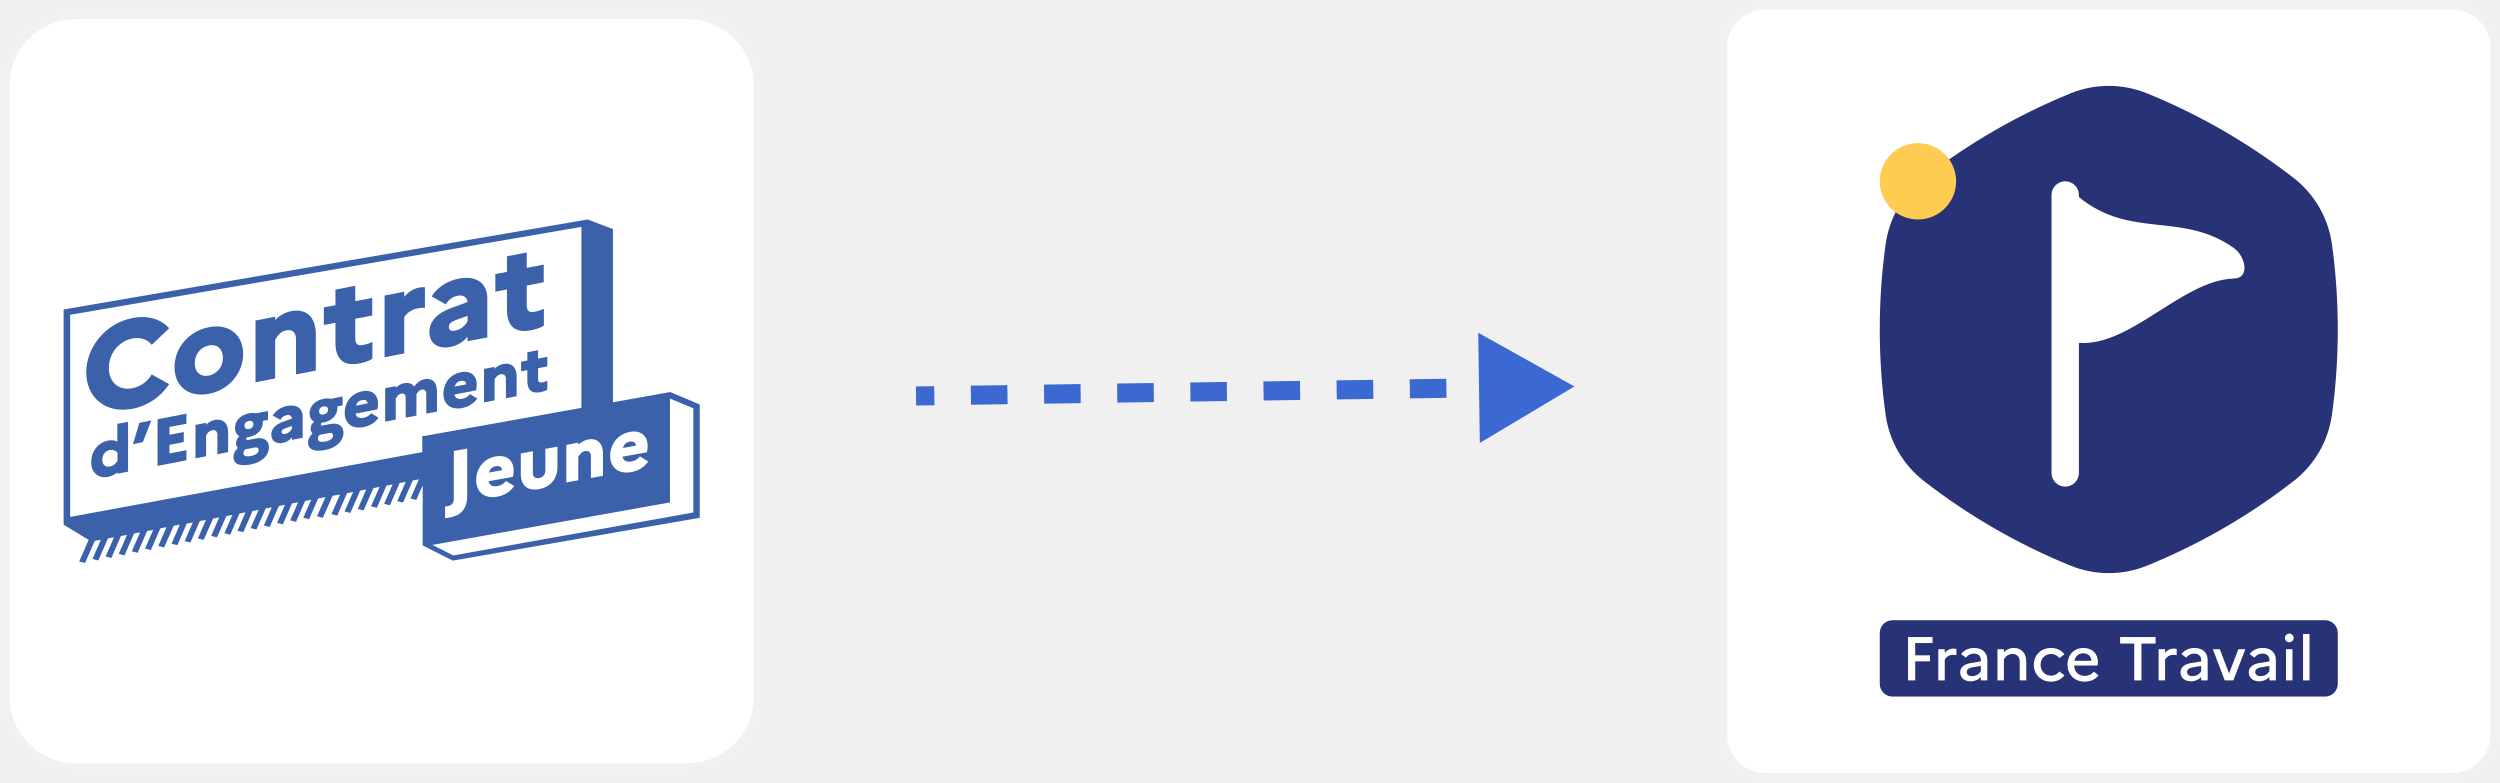
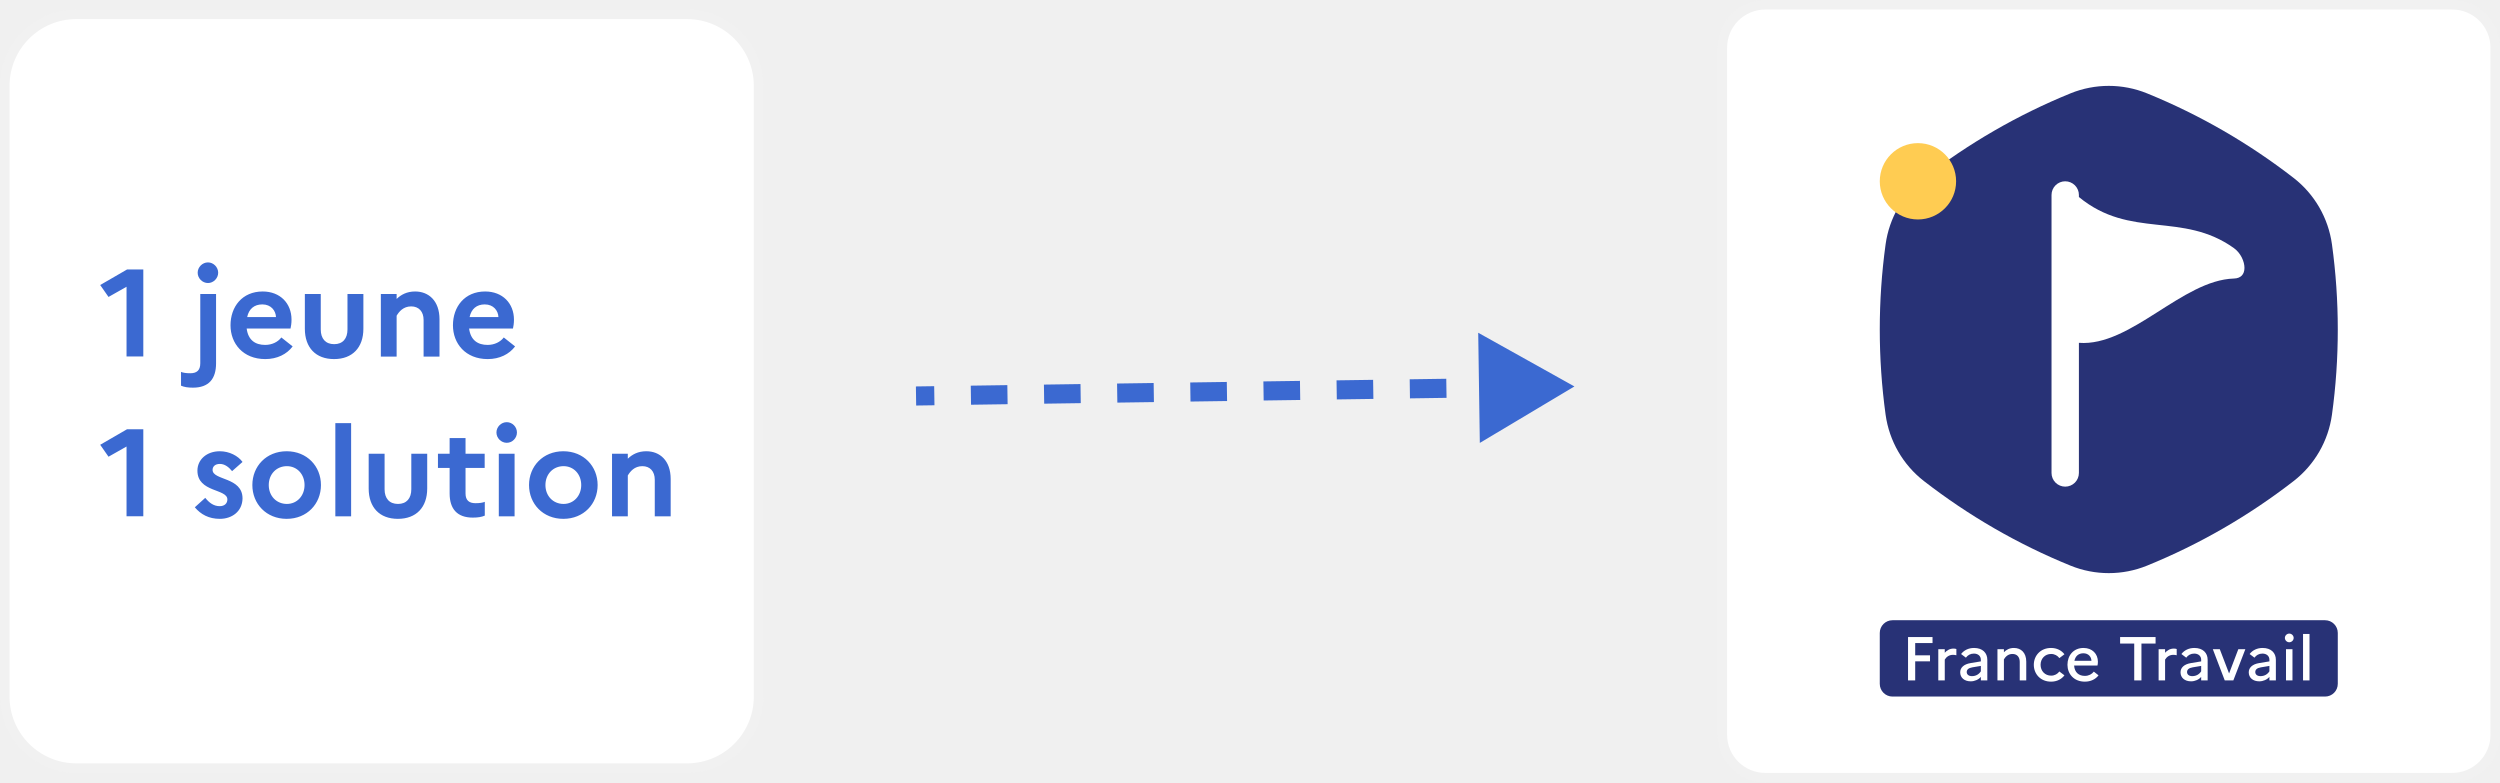
<svg xmlns="http://www.w3.org/2000/svg" width="262" height="82" viewBox="0 0 262 82" fill="none">
  <rect x="0.5" y="1.5" width="79" height="79" rx="7.5" fill="white" />
  <rect x="0.5" y="1.5" width="79" height="79" rx="7.5" stroke="#F1F1F1" />
-   <path d="M51.974 48.856C51.6 48.918 51.366 49.12 51.241 49.523L52.614 49.275C52.599 49.011 52.411 48.779 51.974 48.856ZM51.974 48.856C51.6 48.918 51.366 49.12 51.241 49.523L52.614 49.275C52.599 49.011 52.411 48.779 51.974 48.856ZM51.974 48.856C51.6 48.918 51.366 49.12 51.241 49.523L52.614 49.275C52.599 49.011 52.411 48.779 51.974 48.856ZM51.974 48.856C51.6 48.918 51.366 49.12 51.241 49.523L52.614 49.275C52.599 49.011 52.411 48.779 51.974 48.856ZM70.229 41.085L64.237 42.156V24.008L61.585 23L6.948 32.384L6.667 32.43V54.967H6.682L6.667 54.983L9.288 56.58L8.305 58.845L8.913 59L9.928 56.689L10.567 56.565L9.694 58.581L10.302 58.736L11.316 56.425L11.956 56.301L11.066 58.318L11.675 58.473L12.674 56.177L13.313 56.053L12.439 58.054L13.048 58.209L14.046 55.913L14.686 55.789L13.812 57.775L14.421 57.93L15.419 55.65L16.059 55.526L15.201 57.495L15.809 57.651L16.808 55.37L17.448 55.246L16.59 57.216L17.198 57.371L18.197 55.107L18.836 54.983L17.978 56.984L18.587 57.139L19.57 54.874L20.209 54.75L19.351 56.704L19.959 56.859L20.942 54.611L21.582 54.486L20.74 56.425L21.348 56.58L22.331 54.347L22.971 54.223L22.128 56.162L22.737 56.317L23.72 54.083L24.359 53.959L23.517 55.882L24.125 56.038L25.093 53.819L25.732 53.695L24.89 55.619L25.498 55.774L26.465 53.556L27.105 53.432L26.263 55.34L26.871 55.495L27.838 53.292L28.478 53.168L27.651 55.076L28.26 55.231L29.227 53.028L29.867 52.904L29.04 54.797L29.648 54.952L30.6 52.765L31.24 52.641L30.413 54.533L31.021 54.688L31.973 52.501L32.613 52.377L31.786 54.254L32.394 54.409L33.346 52.237L34.11 52.098L33.221 54.099L33.83 54.269L34.859 51.958L35.639 51.819L34.734 53.882L35.343 54.037L36.373 51.679L37.012 51.555L36.107 53.602L36.716 53.757L37.746 51.415L38.385 51.291L37.496 53.339L38.105 53.494L39.134 51.152L39.774 51.028L38.885 53.059L39.493 53.215L40.507 50.888L41.147 50.764L40.258 52.796L40.866 52.951L41.88 50.624L42.52 50.5L41.63 52.517L42.239 52.672L43.253 50.361L43.893 50.236L43.019 52.237L43.627 52.392L44.298 50.857V57.123L44.283 57.154L47.45 58.752L73.053 54.316L73.333 54.269V42.388L70.229 41.085ZM66.016 45.258C67.139 45.056 67.873 45.661 67.873 46.731C67.873 46.995 67.842 47.258 67.795 47.398L65.236 47.863C65.345 48.298 65.673 48.453 66.203 48.36C66.578 48.298 66.874 48.081 67.061 47.832L67.935 48.36C67.561 48.918 66.937 49.337 66.172 49.477C64.721 49.74 63.941 48.903 63.941 47.755C63.957 46.623 64.674 45.506 66.016 45.258ZM61.663 46.049C62.506 45.894 63.192 46.359 63.192 47.553V49.864L61.928 50.097V47.832C61.928 47.429 61.71 47.197 61.32 47.274C60.883 47.352 60.68 47.739 60.602 47.879V50.33L59.354 50.562V46.623L60.602 46.39V46.607C60.883 46.359 61.211 46.142 61.663 46.049ZM44.252 45.708V47.383L7.416 54.161L7.353 54.176V32.989L60.93 23.776V42.745L44.454 45.692L44.252 45.708ZM56.499 50.097C56.952 50.019 57.154 49.678 57.154 49.275V47.041L58.418 46.809V48.965C58.418 50.144 57.716 51.028 56.499 51.26C55.267 51.493 54.58 50.857 54.58 49.678V47.522L55.844 47.289V49.523C55.828 49.926 56.031 50.175 56.499 50.097ZM52.162 50.934C52.536 50.873 52.833 50.655 53.02 50.407L53.894 50.934C53.519 51.493 52.895 51.912 52.13 52.051C50.679 52.315 49.9 51.477 49.9 50.33C49.9 49.182 50.617 48.065 51.959 47.832C53.082 47.631 53.831 48.236 53.831 49.306C53.831 49.57 53.784 49.833 53.753 49.973L51.194 50.438C51.304 50.873 51.647 51.043 52.162 50.934ZM48.963 47.01V51.974C48.963 53.215 48.402 54.006 47.122 54.238C46.919 54.269 46.748 54.3 46.639 54.3V53.075C46.717 53.075 46.795 53.075 46.904 53.044C47.372 52.951 47.559 52.703 47.559 52.299V47.258L48.963 47.01ZM72.662 53.711L47.512 58.209L45.312 57.108L70.026 52.687L70.213 52.656V41.799L70.244 41.783L72.662 42.791V53.711ZM66.016 46.281C65.642 46.343 65.408 46.545 65.283 46.948L66.656 46.7C66.64 46.452 66.437 46.204 66.016 46.281ZM51.974 48.856C51.6 48.918 51.366 49.12 51.241 49.523L52.614 49.275C52.599 49.011 52.411 48.779 51.974 48.856ZM51.974 48.856C51.6 48.918 51.366 49.12 51.241 49.523L52.614 49.275C52.599 49.011 52.411 48.779 51.974 48.856ZM51.974 48.856C51.6 48.918 51.366 49.12 51.241 49.523L52.614 49.275C52.599 49.011 52.411 48.779 51.974 48.856Z" fill="#3A61AA" />
-   <path d="M11.332 46.173C11.738 46.095 12.05 46.142 12.299 46.281V44.42L13.422 44.203V49.43L12.299 49.647V49.492C12.05 49.725 11.738 49.895 11.332 49.973C10.209 50.19 9.553 49.446 9.553 48.422C9.553 47.383 10.209 46.39 11.332 46.173ZM11.504 48.887C11.862 48.825 12.112 48.623 12.315 48.298V47.445C12.112 47.212 11.847 47.103 11.504 47.165C11.02 47.258 10.723 47.662 10.723 48.174C10.723 48.685 11.004 48.98 11.504 48.887Z" fill="#3A61AA" />
-   <path d="M13.937 46.545L14.608 44.311L15.856 44.063L14.967 46.343L13.937 46.545Z" fill="#3A61AA" />
-   <path d="M16.512 43.939L19.538 43.35V44.405L17.76 44.746V45.568L19.258 45.273V46.328L17.76 46.623V47.522L19.538 47.181V48.236L16.512 48.825V43.939Z" fill="#3A61AA" />
-   <path d="M20.49 44.529L21.598 44.312V44.513C21.832 44.281 22.128 44.079 22.534 44.001C23.283 43.862 23.907 44.265 23.907 45.32V47.383L22.784 47.6V45.583C22.784 45.227 22.596 45.025 22.237 45.087C21.847 45.165 21.676 45.506 21.598 45.63V47.817L20.49 48.034V44.529V44.529Z" fill="#3A61AA" />
-   <path d="M24.937 46.948C24.812 46.824 24.734 46.654 24.734 46.483C24.734 46.204 24.827 45.956 25.093 45.707C24.78 45.537 24.625 45.227 24.625 44.839C24.625 44.141 25.155 43.505 26.076 43.319C26.356 43.257 26.622 43.257 26.824 43.319L28.088 43.071V44.001L27.542 44.11C27.542 44.156 27.542 44.218 27.542 44.28C27.542 44.978 27.027 45.614 26.076 45.8C26.013 45.816 25.935 45.831 25.873 45.831C25.826 45.878 25.81 45.94 25.81 45.986C25.81 46.111 25.888 46.142 25.997 46.111L26.809 45.956C27.667 45.785 28.182 46.188 28.182 46.855C28.182 47.693 27.495 48.437 26.309 48.67C25.124 48.903 24.468 48.654 24.468 47.879C24.468 47.522 24.64 47.212 24.937 46.948ZM26.309 47.786C26.871 47.677 27.105 47.429 27.105 47.165C27.105 46.964 26.965 46.84 26.684 46.902L25.717 47.088C25.576 47.196 25.514 47.336 25.514 47.491C25.514 47.77 25.748 47.894 26.309 47.786ZM26.559 44.451C26.559 44.172 26.356 44.063 26.091 44.11C25.81 44.156 25.623 44.342 25.623 44.622C25.623 44.901 25.81 45.009 26.091 44.963C26.372 44.916 26.559 44.73 26.559 44.451Z" fill="#3A61AA" />
-   <path d="M28.431 45.537C28.431 44.994 28.837 44.498 29.617 44.218L30.6 43.862C30.584 43.598 30.366 43.443 30.054 43.505C29.758 43.567 29.508 43.737 29.383 44.001L28.572 43.551C28.899 43.04 29.43 42.667 30.085 42.543C31.209 42.326 31.723 42.9 31.723 43.66V45.878L30.6 46.095V45.831C30.397 46.095 30.023 46.343 29.648 46.421C28.931 46.545 28.431 46.219 28.431 45.537ZM29.882 45.475C30.226 45.413 30.444 45.196 30.584 44.947V44.637L29.898 44.885C29.602 44.994 29.508 45.102 29.508 45.273C29.523 45.444 29.664 45.521 29.882 45.475Z" fill="#3A61AA" />
-   <path d="M32.753 45.428C32.628 45.304 32.55 45.133 32.55 44.963C32.55 44.684 32.644 44.435 32.909 44.187C32.597 44.017 32.441 43.706 32.441 43.319C32.441 42.621 32.972 41.985 33.892 41.799C34.173 41.737 34.438 41.737 34.641 41.799L35.905 41.55V42.481L35.359 42.59C35.359 42.636 35.359 42.698 35.359 42.76C35.359 43.458 34.844 44.094 33.892 44.28C33.83 44.296 33.752 44.311 33.689 44.311C33.642 44.358 33.627 44.42 33.627 44.467C33.627 44.591 33.705 44.622 33.814 44.591L34.625 44.435C35.483 44.265 35.998 44.668 35.998 45.335C35.998 46.173 35.312 46.917 34.126 47.15C32.94 47.383 32.285 47.134 32.285 46.359C32.285 46.018 32.457 45.707 32.753 45.428ZM34.111 46.266C34.672 46.157 34.906 45.909 34.906 45.645C34.906 45.444 34.766 45.32 34.485 45.382L33.518 45.568C33.377 45.676 33.315 45.816 33.315 45.971C33.331 46.25 33.549 46.374 34.111 46.266ZM34.376 42.931C34.376 42.652 34.173 42.543 33.908 42.59C33.627 42.636 33.44 42.822 33.44 43.102C33.44 43.381 33.627 43.489 33.908 43.443C34.173 43.396 34.376 43.226 34.376 42.931Z" fill="#3A61AA" />
-   <path d="M38.105 44.761C36.809 45.009 36.123 44.28 36.123 43.257C36.123 42.233 36.763 41.24 37.964 41.008C38.963 40.806 39.618 41.349 39.618 42.295C39.618 42.528 39.587 42.76 39.54 42.9L37.262 43.35C37.356 43.737 37.652 43.877 38.12 43.784C38.448 43.722 38.729 43.536 38.885 43.303L39.665 43.769C39.337 44.265 38.791 44.637 38.105 44.761ZM37.309 42.512L38.526 42.279C38.51 42.047 38.339 41.845 37.964 41.923C37.636 41.985 37.418 42.156 37.309 42.512Z" fill="#3A61AA" />
-   <path d="M40.383 40.682L41.49 40.465V40.651C41.693 40.434 41.974 40.232 42.364 40.155C42.785 40.077 43.175 40.186 43.409 40.511C43.643 40.186 43.971 39.844 44.501 39.736C45.203 39.596 45.796 39.984 45.796 41.008V43.133L44.673 43.35V41.272C44.673 40.961 44.517 40.775 44.189 40.837C43.846 40.899 43.706 41.24 43.643 41.334C43.643 41.365 43.643 41.396 43.643 41.427V43.552L42.52 43.769V41.69C42.52 41.38 42.364 41.194 42.036 41.256C41.693 41.318 41.553 41.659 41.475 41.783V43.97L40.367 44.188V40.682H40.383Z" fill="#3A61AA" />
-   <path d="M48.449 42.761C47.154 43.009 46.467 42.28 46.467 41.256C46.467 40.232 47.107 39.24 48.308 39.007C49.307 38.805 49.962 39.348 49.962 40.294C49.962 40.527 49.931 40.76 49.9 40.899L47.622 41.349C47.715 41.737 48.012 41.876 48.48 41.783C48.808 41.721 49.088 41.535 49.244 41.303L50.025 41.768C49.681 42.249 49.135 42.621 48.449 42.761ZM47.653 40.511L48.87 40.279C48.854 40.046 48.683 39.844 48.308 39.922C47.981 39.969 47.762 40.155 47.653 40.511Z" fill="#3A61AA" />
-   <path d="M50.727 38.666L51.834 38.449V38.65C52.068 38.417 52.365 38.216 52.77 38.138C53.519 37.999 54.143 38.402 54.143 39.457V41.52L53.02 41.737V39.72C53.02 39.364 52.833 39.162 52.474 39.224C52.084 39.302 51.912 39.643 51.834 39.767V41.954L50.727 42.171V38.666Z" fill="#3A61AA" />
-   <path d="M55.267 38.79L54.611 38.914V37.906L55.267 37.782V36.913L56.39 36.696V37.58L57.357 37.394V38.402L56.39 38.588V39.736C56.39 40.015 56.53 40.139 56.827 40.077C57.092 40.031 57.248 39.953 57.357 39.891V40.837C57.17 40.961 56.952 41.039 56.624 41.101C55.657 41.287 55.267 40.791 55.267 39.938V38.79Z" fill="#3A61AA" />
-   <path d="M15.903 39.239L17.729 40.263C16.886 41.535 15.544 42.512 13.89 42.838C11.004 43.396 9.038 41.597 9.038 39.022C9.038 36.448 11.004 33.888 13.89 33.33C15.544 33.004 16.886 33.469 17.729 34.4L15.903 36.137C15.482 35.61 14.795 35.3 13.89 35.47C12.44 35.75 11.41 37.053 11.41 38.557C11.41 40.077 12.44 40.961 13.89 40.682C14.78 40.511 15.482 39.937 15.903 39.239Z" fill="#3A61AA" />
-   <path d="M25.483 37.084C25.483 39.069 24.016 40.868 21.894 41.271C19.741 41.69 18.29 40.449 18.29 38.48C18.29 36.494 19.757 34.695 21.894 34.292C24.016 33.873 25.483 35.114 25.483 37.084ZM23.361 37.502C23.361 36.525 22.721 36.044 21.894 36.2C21.036 36.37 20.412 37.099 20.412 38.076C20.412 39.038 21.052 39.534 21.894 39.364C22.721 39.209 23.361 38.449 23.361 37.502Z" fill="#3A61AA" />
-   <path d="M26.778 33.593L28.837 33.19V33.547C29.258 33.097 29.804 32.74 30.569 32.601C31.957 32.337 33.096 33.082 33.096 35.036V38.836L31.021 39.239V35.532C31.021 34.881 30.678 34.493 30.007 34.617C29.29 34.757 28.962 35.393 28.837 35.625V39.658L26.778 40.061V33.593V33.593Z" fill="#3A61AA" />
-   <path d="M35.156 33.826L33.939 34.059V32.213L35.156 31.981V30.352L37.231 29.949V31.562L39.01 31.221V33.066L37.231 33.408V35.517C37.231 36.029 37.496 36.261 38.042 36.153C38.526 36.06 38.838 35.936 39.025 35.827V37.595C38.682 37.813 38.276 37.968 37.668 38.092C35.889 38.433 35.156 37.518 35.156 35.936V33.826V33.826Z" fill="#3A61AA" />
-   <path d="M40.304 30.972L42.364 30.569V31.096C42.77 30.647 43.269 30.259 43.94 30.135C44.174 30.088 44.377 30.088 44.532 30.104V32.26C44.314 32.244 44.065 32.26 43.737 32.322C42.988 32.461 42.489 33.004 42.364 33.237V37.037L40.304 37.44V30.972V30.972Z" fill="#3A61AA" />
-   <path d="M45.001 34.757C45.001 33.749 45.765 32.834 47.185 32.322L48.995 31.655C48.963 31.174 48.573 30.879 47.98 30.988C47.434 31.096 46.982 31.407 46.732 31.903L45.234 31.065C45.827 30.135 46.826 29.452 48.043 29.204C50.118 28.801 51.07 29.855 51.07 31.267V35.362L48.995 35.765V35.284C48.636 35.781 47.918 36.23 47.231 36.354C45.921 36.618 45.001 36.029 45.001 34.757ZM47.7 34.648C48.339 34.524 48.745 34.121 49.01 33.671V33.097L47.762 33.547C47.216 33.749 47.044 33.95 47.044 34.261C47.013 34.586 47.294 34.741 47.7 34.648Z" fill="#3A61AA" />
-   <path d="M53.129 30.336L51.912 30.569V28.723L53.129 28.491V26.862L55.204 26.459V28.072L56.983 27.731V29.576L55.204 29.933V32.042C55.204 32.554 55.469 32.787 56.015 32.678C56.499 32.585 56.811 32.461 56.998 32.353V34.121C56.655 34.338 56.249 34.493 55.641 34.617C53.862 34.959 53.129 34.043 53.129 32.461V30.336Z" fill="#3A61AA" />
+   <path transform="translate(10.5 27.5) scale(0.4651)" fill="#3B69D1" d="M5.936 21.196V5.488L1.876 7.784L9.17986e-05 5.096L6.048 1.596H9.716V21.196H5.936ZM24.289 4.648C23.029 4.648 21.965 3.584 21.965 2.324C21.965 1.064 23.029 0 24.289 0C25.521 0 26.585 1.064 26.585 2.324C26.585 3.584 25.521 4.648 24.289 4.648ZM26.109 22.736C26.109 26.264 24.457 28.224 20.901 28.224C19.725 28.224 18.913 28.084 18.213 27.776V24.668C18.661 24.864 19.333 24.976 20.313 24.976C21.713 24.976 22.553 24.36 22.553 22.736V7.112H26.109V22.736ZM43.365 18.928C42.049 20.692 39.865 21.784 37.205 21.784C32.193 21.784 29.365 18.284 29.365 14.168C29.365 9.996 31.997 6.552 36.617 6.552C40.537 6.552 43.113 9.212 43.113 12.908C43.113 13.692 43.001 14.42 42.889 14.896H33.005C33.341 17.528 34.965 18.592 37.177 18.592C38.717 18.592 40.061 17.92 40.817 16.912L43.365 18.928ZM36.533 9.464C34.713 9.464 33.509 10.472 33.117 12.32H39.613C39.557 10.892 38.521 9.464 36.533 9.464ZM55.72 15.12V7.112H59.304V14.952C59.304 19.18 56.84 21.784 52.696 21.784C48.552 21.784 46.116 19.18 46.116 14.952V7.112H49.7V15.12C49.7 17.164 50.764 18.424 52.724 18.424C54.656 18.424 55.72 17.164 55.72 15.12ZM63.24 21.224V7.112H66.796V8.232C67.776 7.28 69.092 6.552 70.968 6.552C74.02 6.552 76.456 8.652 76.456 12.824V21.224H72.872V12.964C72.872 11.088 71.808 9.912 70.072 9.912C68.28 9.912 67.328 11.116 66.796 12.012V21.224H63.24ZM93.486 18.928C92.17 20.692 89.986 21.784 87.326 21.784C82.314 21.784 79.486 18.284 79.486 14.168C79.486 9.996 82.118 6.552 86.738 6.552C90.658 6.552 93.234 9.212 93.234 12.908C93.234 13.692 93.122 14.42 93.01 14.896H83.126C83.462 17.528 85.086 18.592 87.298 18.592C88.838 18.592 90.182 17.92 90.938 16.912L93.486 18.928ZM86.654 9.464C84.834 9.464 83.63 10.472 83.238 12.32H89.734C89.678 10.892 88.642 9.464 86.654 9.464ZM5.936 57.196V41.488L1.876 43.784L9.17986e-05 41.096L6.048 37.596H9.716V57.196H5.936ZM21.321 55.18L23.673 53.052C24.541 54.144 25.577 54.928 26.921 54.928C28.069 54.928 28.657 54.256 28.657 53.416C28.657 50.952 21.909 51.876 21.909 46.92C21.909 44.428 24.009 42.552 26.949 42.552C29.105 42.552 31.065 43.588 32.073 44.96L29.721 47.032C28.993 46.136 28.069 45.408 26.977 45.408C25.857 45.408 25.325 46.024 25.325 46.752C25.325 49.16 32.073 48.32 32.073 53.192C32.017 56.16 29.637 57.784 26.977 57.784C24.457 57.784 22.665 56.776 21.321 55.18ZM42.015 42.552C46.607 42.552 49.743 45.94 49.743 50.168C49.743 54.396 46.607 57.784 42.015 57.784C37.423 57.784 34.287 54.396 34.287 50.168C34.287 45.94 37.423 42.552 42.015 42.552ZM42.071 54.424C44.339 54.424 46.047 52.604 46.047 50.168C46.047 47.704 44.339 45.912 42.071 45.912C39.719 45.912 37.983 47.704 37.983 50.168C37.983 52.632 39.719 54.424 42.071 54.424ZM52.986 57.224V36.224H56.542V57.224H52.986ZM70.103 51.12V43.112H73.686V50.952C73.686 55.18 71.222 57.784 67.079 57.784C62.934 57.784 60.498 55.18 60.498 50.952V43.112H64.082V51.12C64.082 53.164 65.147 54.424 67.106 54.424C69.038 54.424 70.103 53.164 70.103 51.12ZM78.738 52.072V46.304H76.106V43.112H78.738V39.584H82.322V43.112H86.634V46.304H82.322V52.072C82.322 53.64 83.162 54.256 84.562 54.256C85.542 54.256 86.186 54.144 86.662 53.948V57.056C85.962 57.364 85.122 57.504 83.946 57.504C80.418 57.504 78.738 55.516 78.738 52.072ZM91.61 40.648C90.35 40.648 89.286 39.584 89.286 38.324C89.286 37.064 90.35 36 91.61 36C92.87 36 93.906 37.064 93.906 38.324C93.906 39.584 92.87 40.648 91.61 40.648ZM89.818 57.224V43.112H93.374V57.224H89.818ZM104.358 42.552C108.951 42.552 112.087 45.94 112.087 50.168C112.087 54.396 108.951 57.784 104.358 57.784C99.766 57.784 96.63 54.396 96.63 50.168C96.63 45.94 99.766 42.552 104.358 42.552ZM104.414 54.424C106.682 54.424 108.39 52.604 108.39 50.168C108.39 47.704 106.682 45.912 104.414 45.912C102.062 45.912 100.326 47.704 100.326 50.168C100.326 52.632 102.062 54.424 104.414 54.424ZM115.33 57.224V43.112H118.886V44.232C119.866 43.28 121.182 42.552 123.058 42.552C126.11 42.552 128.546 44.652 128.546 48.824V57.224H124.962V48.964C124.962 47.088 123.898 45.912 122.162 45.912C120.37 45.912 119.418 47.116 118.886 48.012V57.224H115.33Z" />
  <path d="M165 40.5L154.917 34.872L155.085 46.418L165 40.5ZM96 41.5L96.014 42.5L97.931 42.472L97.917 41.472L97.902 40.472L95.986 40.5L96 41.5ZM101.75 41.417L101.764 42.417L105.598 42.361L105.583 41.361L105.569 40.361L101.736 40.417L101.75 41.417ZM109.417 41.306L109.431 42.306L113.264 42.25L113.25 41.25L113.236 40.25L109.402 40.306L109.417 41.306ZM117.083 41.194L117.098 42.194L120.931 42.139L120.917 41.139L120.902 40.139L117.069 40.194L117.083 41.194ZM124.75 41.083L124.764 42.083L128.598 42.028L128.583 41.028L128.569 40.028L124.736 40.083L124.75 41.083ZM132.417 40.972L132.431 41.972L136.264 41.917L136.25 40.917L136.236 39.917L132.402 39.972L132.417 40.972ZM140.083 40.861L140.098 41.861L143.931 41.806L143.917 40.806L143.902 39.806L140.069 39.861L140.083 40.861ZM147.75 40.75L147.764 41.75L151.598 41.694L151.583 40.694L151.569 39.694L147.736 39.75L147.75 40.75ZM155.417 40.639L155.431 41.639L159.264 41.583L159.25 40.583L159.236 39.583L155.402 39.639L155.417 40.639Z" fill="#3B69D1" />
  <path d="M257 0.5C259.485 0.5 261.5 2.515 261.5 5V77C261.5 79.485 259.485 81.5 257 81.5H185C182.515 81.5 180.5 79.485 180.5 77V5C180.5 2.515 182.515 0.5 185 0.5H257Z" fill="white" />
  <path d="M257 0.5C259.485 0.5 261.5 2.515 261.5 5V77C261.5 79.485 259.485 81.5 257 81.5H185C182.515 81.5 180.5 79.485 180.5 77V5C180.5 2.515 182.515 0.5 185 0.5H257Z" stroke="#F1F1F1" />
  <path d="M197 66.333C197 65.597 197.597 65 198.333 65H243.667C244.403 65 245 65.597 245 66.333V71.667C245 72.403 244.403 73 243.667 73H198.333C197.597 73 197 72.403 197 71.667V66.333Z" fill="#283276" />
  <path d="M199.963 71.307V66.763H202.529V67.393H200.713V68.678H202.265V69.308H200.713V71.307H199.963Z" fill="white" />
  <path d="M203.133 71.307V68.036H203.811V68.406C204.041 68.153 204.33 67.971 204.738 67.971C204.843 67.971 204.942 67.99 205.028 68.016V68.672C204.922 68.646 204.817 68.626 204.679 68.626C204.258 68.626 203.982 68.847 203.811 69.126V71.307H203.133Z" fill="white" />
  <path d="M206.534 71.404C205.876 71.404 205.428 71.034 205.428 70.457C205.428 69.963 205.817 69.606 206.521 69.49L207.593 69.314V69.146C207.593 68.743 207.29 68.496 206.863 68.496C206.501 68.496 206.218 68.659 206.027 68.925L205.521 68.542C205.817 68.153 206.29 67.906 206.882 67.906C207.777 67.906 208.271 68.425 208.271 69.146V71.307H207.593V70.937C207.356 71.223 206.942 71.404 206.534 71.404ZM206.113 70.431C206.113 70.684 206.317 70.859 206.659 70.859C207.073 70.859 207.396 70.665 207.593 70.353V69.788L206.698 69.938C206.284 70.009 206.113 70.184 206.113 70.431Z" fill="white" />
  <path d="M209.333 71.307V68.036H210.01V68.354C210.26 68.094 210.589 67.906 211.063 67.906C211.793 67.906 212.352 68.393 212.352 69.34V71.307H211.668V69.366C211.668 68.847 211.379 68.535 210.905 68.535C210.451 68.535 210.181 68.815 210.01 69.1V71.307H209.333Z" fill="white" />
  <path d="M214.958 70.807C215.333 70.807 215.636 70.626 215.82 70.372L216.353 70.775C216.051 71.177 215.564 71.437 214.952 71.437C213.84 71.437 213.143 70.626 213.143 69.671C213.143 68.717 213.84 67.906 214.952 67.906C215.557 67.906 216.051 68.165 216.353 68.568L215.82 68.97C215.636 68.717 215.333 68.535 214.952 68.535C214.314 68.535 213.853 69.029 213.853 69.671C213.853 70.32 214.314 70.807 214.958 70.807Z" fill="white" />
  <path d="M219.926 70.775C219.617 71.184 219.111 71.437 218.492 71.437C217.347 71.437 216.67 70.626 216.67 69.671C216.67 68.691 217.301 67.906 218.354 67.906C219.268 67.906 219.861 68.522 219.861 69.353C219.861 69.503 219.841 69.652 219.815 69.749H217.367C217.413 70.463 217.854 70.833 218.492 70.833C218.893 70.833 219.229 70.658 219.433 70.385L219.926 70.775ZM218.341 68.464C217.847 68.464 217.505 68.743 217.4 69.249H219.183C219.17 68.841 218.874 68.464 218.341 68.464Z" fill="white" />
  <path d="M222.187 67.445V66.763H225.904V67.445H224.424V71.307H223.667V67.445H222.187Z" fill="white" />
  <path d="M226.223 71.307V68.036H226.901V68.406C227.131 68.153 227.42 67.971 227.828 67.971C227.933 67.971 228.032 67.99 228.118 68.016V68.672C228.012 68.646 227.907 68.626 227.769 68.626C227.348 68.626 227.072 68.847 226.901 69.126V71.307H226.223Z" fill="white" />
  <path d="M229.624 71.404C228.966 71.404 228.519 71.034 228.519 70.457C228.519 69.963 228.907 69.606 229.611 69.49L230.683 69.314V69.146C230.683 68.743 230.38 68.496 229.953 68.496C229.591 68.496 229.308 68.659 229.117 68.925L228.611 68.542C228.907 68.153 229.38 67.906 229.972 67.906C230.867 67.906 231.361 68.425 231.361 69.146V71.307H230.683V70.937C230.446 71.223 230.032 71.404 229.624 71.404ZM229.203 70.431C229.203 70.684 229.407 70.859 229.749 70.859C230.163 70.859 230.486 70.665 230.683 70.353V69.788L229.788 69.938C229.374 70.009 229.203 70.184 229.203 70.431Z" fill="white" />
  <path d="M231.904 68.036H232.634L233.608 70.58L234.575 68.036H235.312L234.055 71.307H233.154L231.904 68.036Z" fill="white" />
  <path d="M236.774 71.404C236.116 71.404 235.669 71.034 235.669 70.457C235.669 69.963 236.057 69.606 236.761 69.49L237.834 69.314V69.146C237.834 68.743 237.531 68.496 237.103 68.496C236.741 68.496 236.459 68.659 236.268 68.925L235.761 68.542C236.057 68.153 236.531 67.906 237.123 67.906C238.018 67.906 238.511 68.425 238.511 69.146V71.307H237.834V70.937C237.597 71.223 237.182 71.404 236.774 71.404ZM236.353 70.431C236.353 70.684 236.557 70.859 236.899 70.859C237.314 70.859 237.636 70.665 237.834 70.353V69.788L236.939 69.938C236.524 70.009 236.353 70.184 236.353 70.431Z" fill="white" />
  <path d="M239.915 67.309C239.665 67.309 239.455 67.101 239.455 66.854C239.455 66.608 239.665 66.4 239.915 66.4C240.165 66.4 240.376 66.608 240.376 66.854C240.376 67.101 240.165 67.309 239.915 67.309ZM239.573 71.307V68.036H240.251V71.307H239.573Z" fill="white" />
  <path d="M241.359 71.307V66.439H242.037V71.307H241.359Z" fill="white" />
  <path d="M240.369 18.646C235.709 15.034 230.547 12.038 225.007 9.783C222.439 8.739 219.561 8.739 216.993 9.783C211.453 12.038 206.291 15.034 201.631 18.646C199.435 20.348 197.992 22.851 197.611 25.604C197.202 28.577 197 31.56 197 34.532C197 37.504 197.202 40.487 197.611 43.46C197.992 46.214 199.435 48.717 201.631 50.418C206.291 54.03 211.453 57.026 216.993 59.28C219.561 60.325 222.439 60.325 225.007 59.28C230.547 57.026 235.709 54.03 240.369 50.418C242.565 48.716 244.008 46.213 244.389 43.46C244.8 40.487 245.001 37.504 245 34.532C245 31.56 244.798 28.577 244.389 25.604C244.008 22.85 242.565 20.347 240.369 18.646Z" fill="#283276" />
  <path d="M216.435 19C216.054 19 215.689 19.151 215.42 19.419C215.151 19.688 215 20.051 215 20.431V49.569C215 49.949 215.151 50.312 215.42 50.581C215.689 50.849 216.054 51 216.435 51C216.815 51 217.18 50.849 217.449 50.581C217.718 50.312 217.869 49.949 217.869 49.569V35.928C223.282 36.352 228.695 29.357 234.108 29.191C234.85 29.174 235.22 28.742 235.22 28.073C235.22 27.421 234.849 26.532 234.108 25.997C228.695 22.135 223.282 25.1 217.869 20.648V20.431C217.869 20.051 217.718 19.688 217.449 19.419C217.18 19.151 216.815 19 216.435 19Z" fill="white" />
  <path d="M201 23C203.209 23 205 21.209 205 19C205 16.791 203.209 15 201 15C198.791 15 197 16.791 197 19C197 21.209 198.791 23 201 23Z" fill="#FFCC52" />
</svg>
